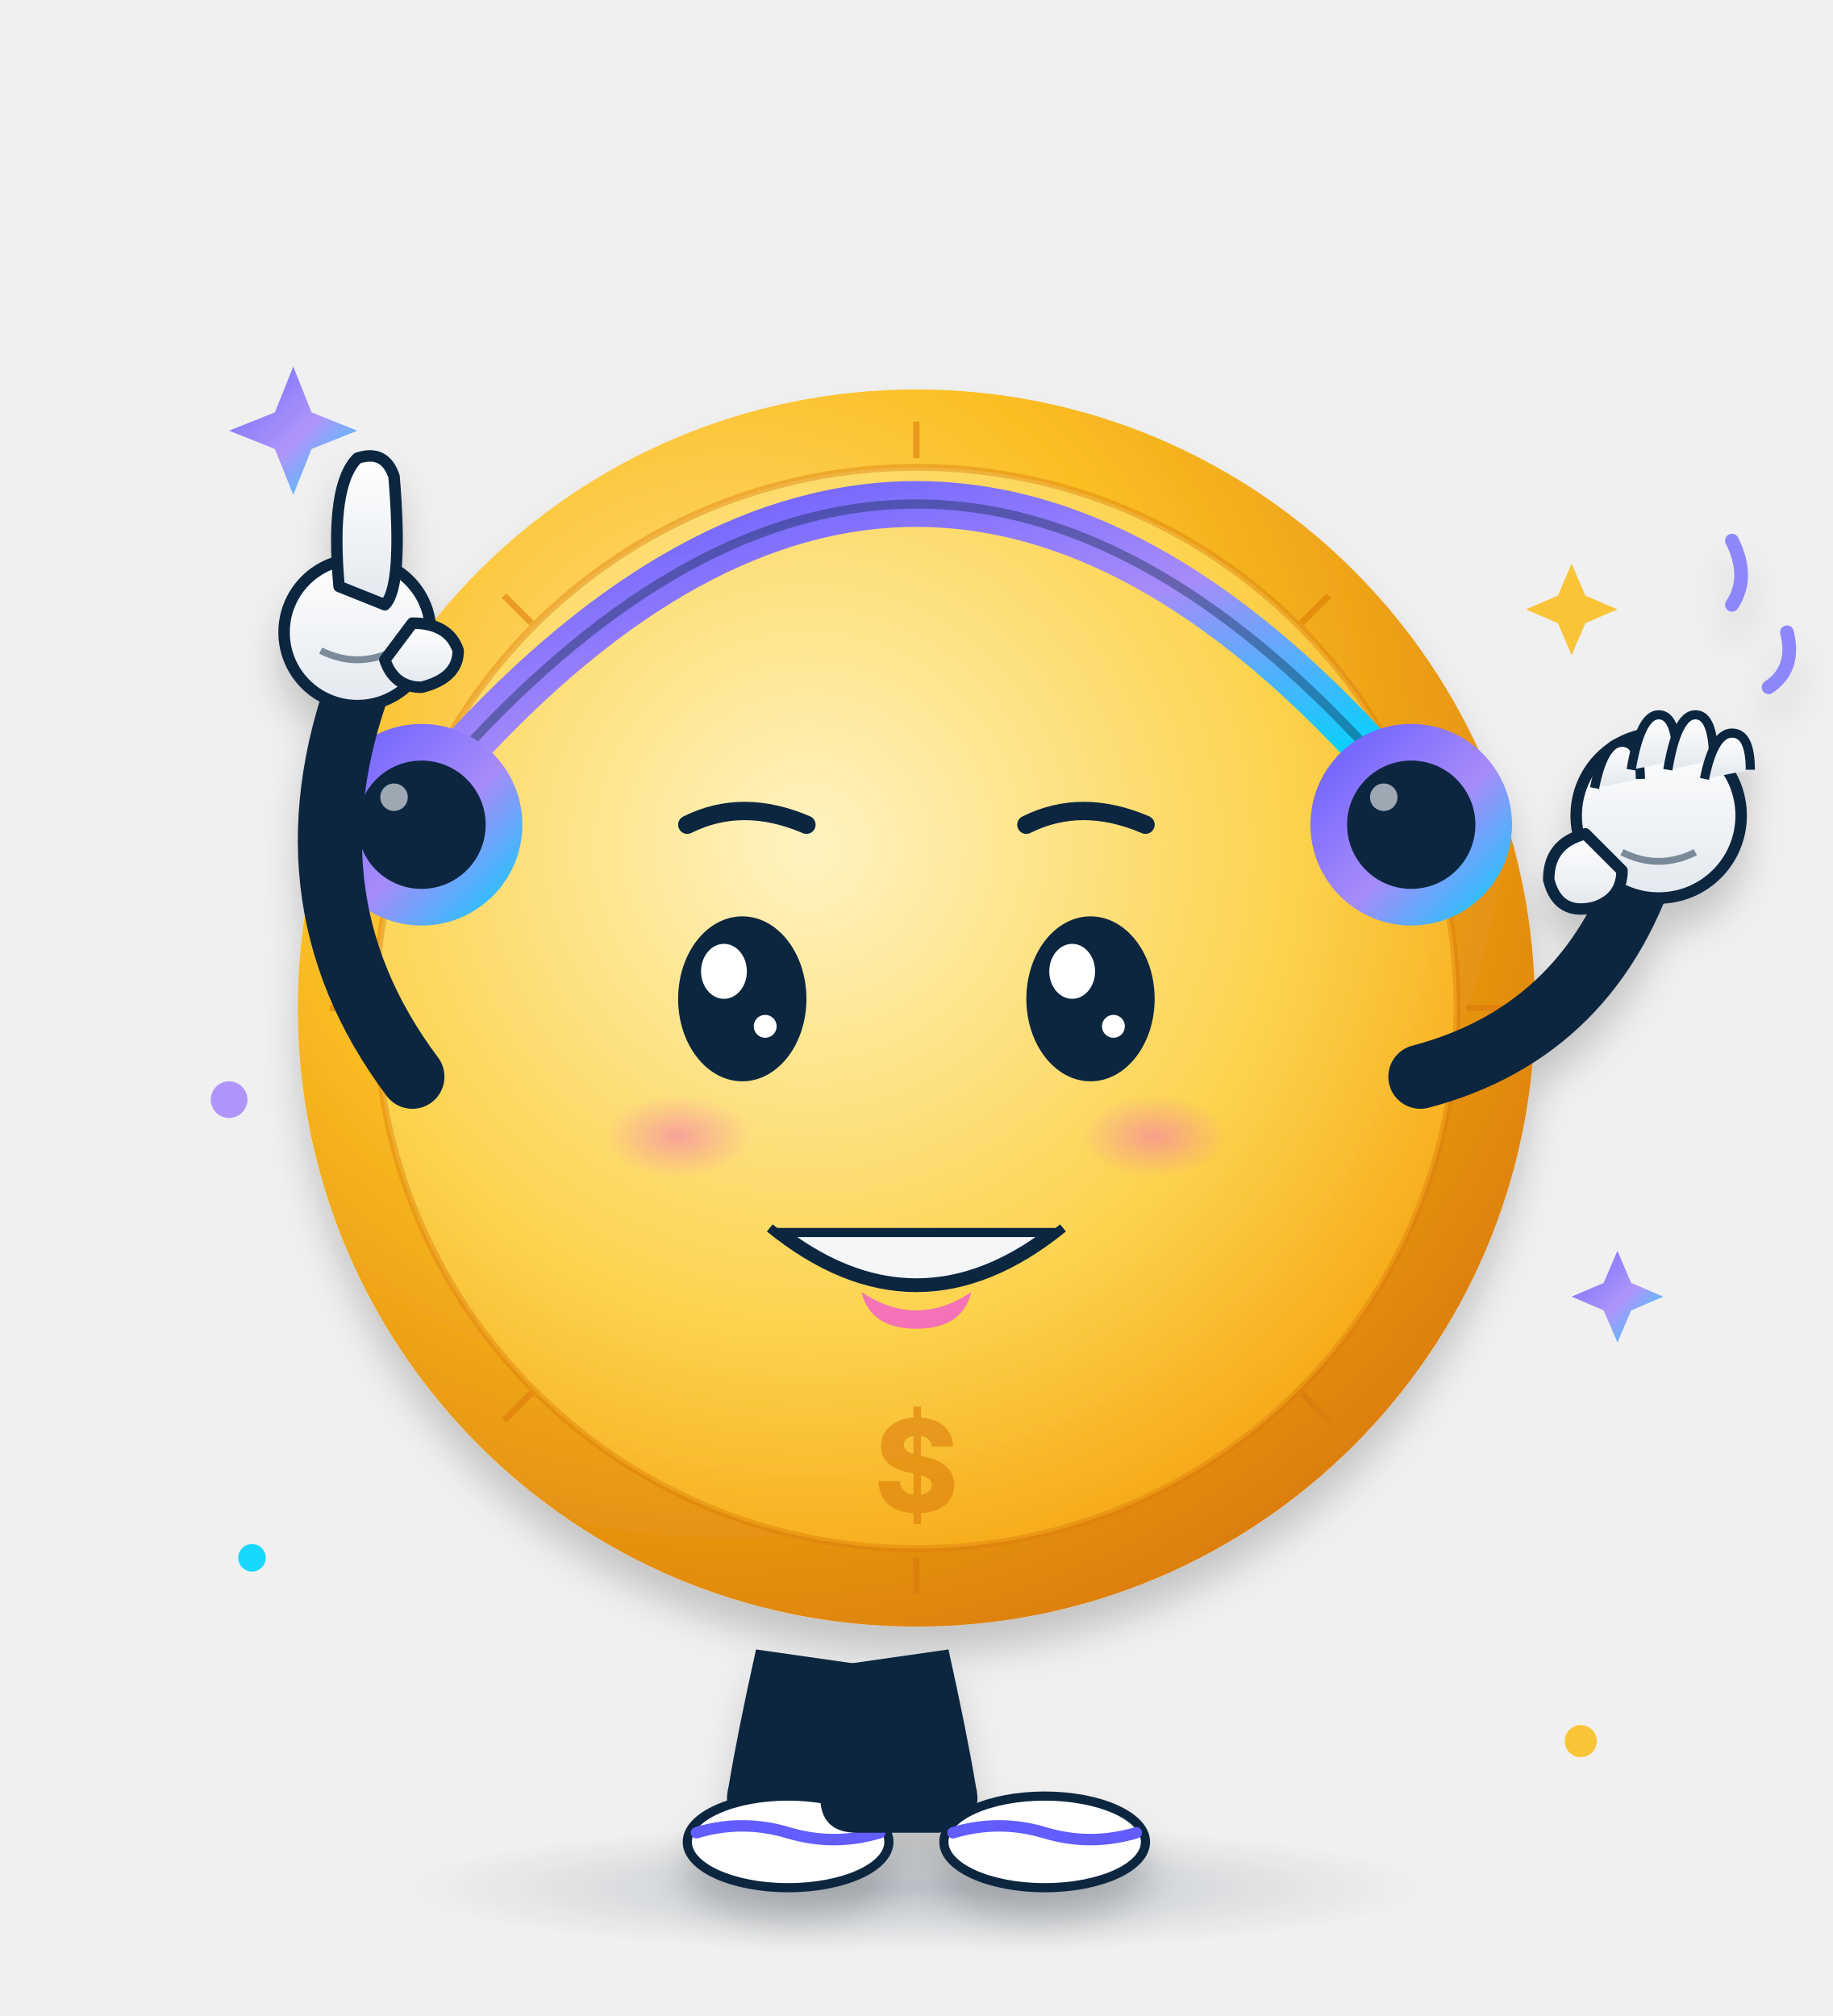
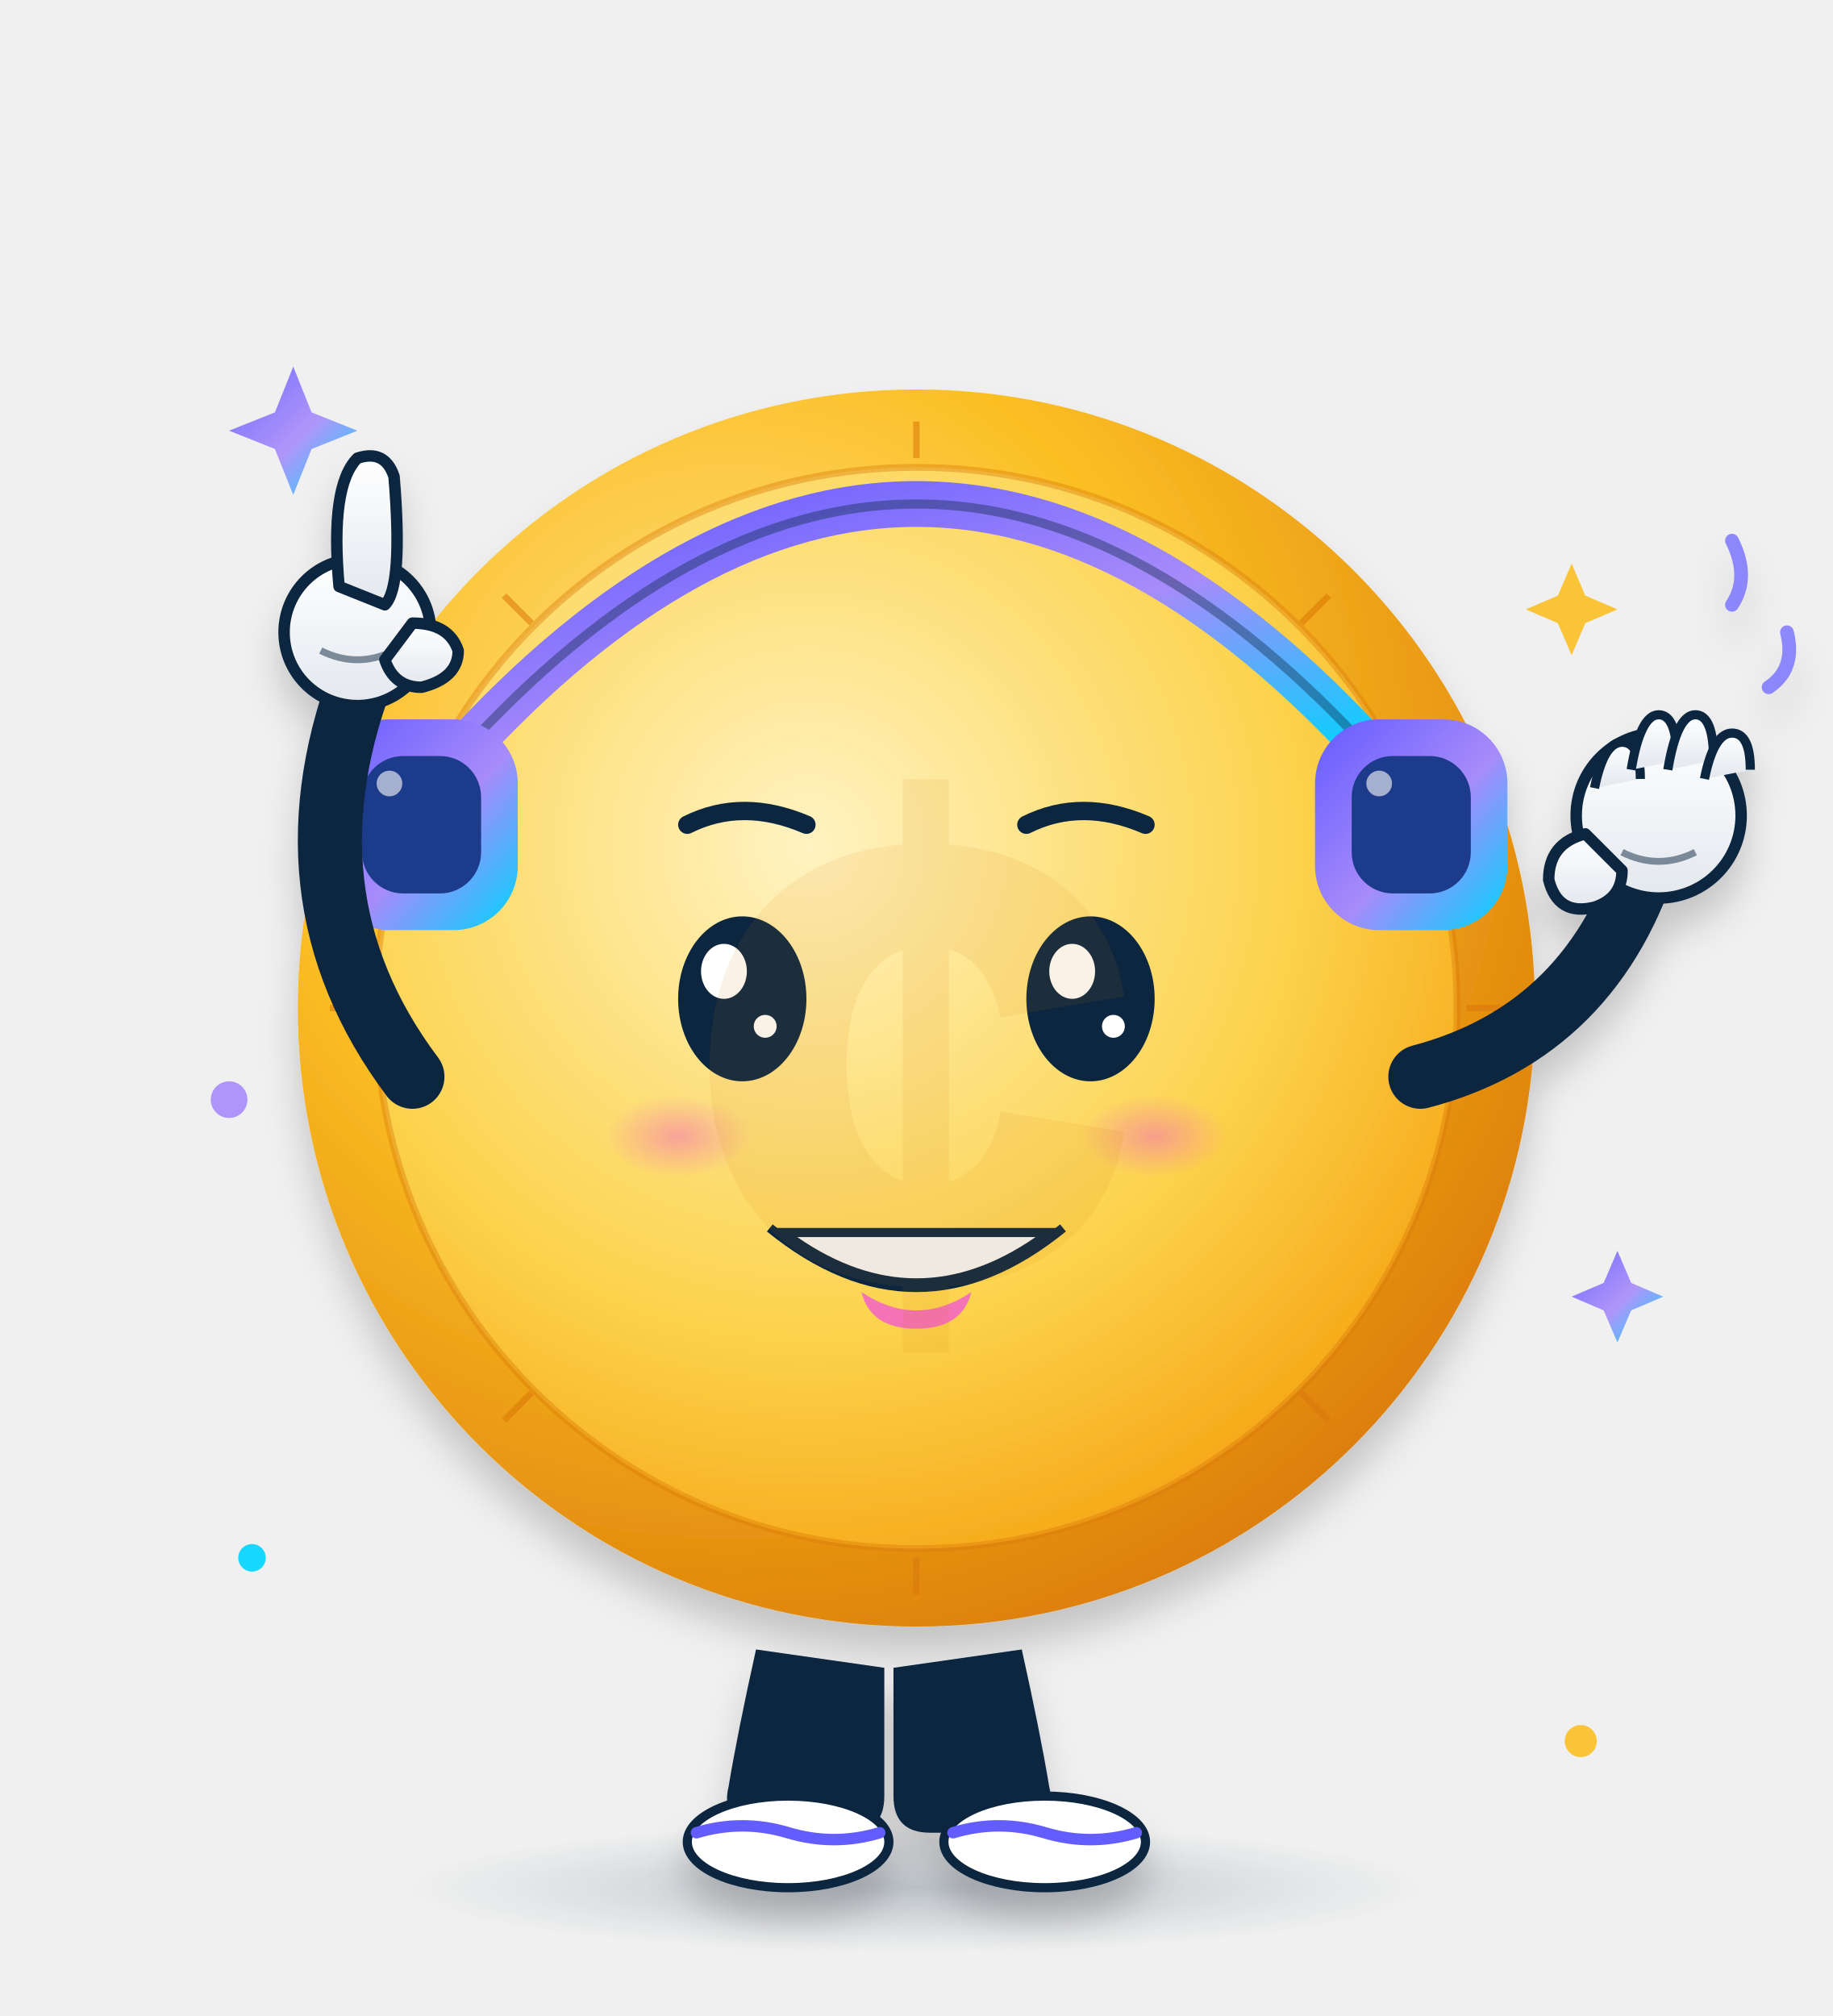
<svg xmlns="http://www.w3.org/2000/svg" viewBox="0 0 400 440" role="img" aria-label="Penny, the Learning Bank mascot">
  <defs>
    <radialGradient id="coinBody" cx="35%" cy="30%" r="80%">
      <stop offset="0%" stop-color="#FFE08A" />
      <stop offset="45%" stop-color="#FBBF24" />
      <stop offset="100%" stop-color="#D97706" />
    </radialGradient>
    <radialGradient id="coinFace" cx="40%" cy="35%" r="75%">
      <stop offset="0%" stop-color="#FFF3C2" />
      <stop offset="60%" stop-color="#FCD34D" />
      <stop offset="100%" stop-color="#F59E0B" />
    </radialGradient>
    <linearGradient id="brandGrad" x1="0%" y1="0%" x2="100%" y2="100%">
      <stop offset="0%" stop-color="#635BFF" />
      <stop offset="55%" stop-color="#A78BFA" />
      <stop offset="100%" stop-color="#00D4FF" />
    </linearGradient>
    <radialGradient id="blush" cx="50%" cy="50%" r="50%">
      <stop offset="0%" stop-color="#F472B6" stop-opacity="0.55" />
      <stop offset="100%" stop-color="#F472B6" stop-opacity="0" />
    </radialGradient>
    <radialGradient id="eyeShine" cx="30%" cy="25%" r="40%">
      <stop offset="0%" stop-color="#FFFFFF" />
      <stop offset="100%" stop-color="#0A2540" />
    </radialGradient>
    <linearGradient id="gloveGrad" x1="0%" y1="0%" x2="0%" y2="100%">
      <stop offset="0%" stop-color="#FFFFFF" />
      <stop offset="100%" stop-color="#E3E8EE" />
    </linearGradient>
    <filter id="mascotShadow" x="-20%" y="-20%" width="140%" height="140%">
      <feGaussianBlur in="SourceAlpha" stdDeviation="4" />
      <feOffset dx="0" dy="6" result="offsetblur" />
      <feComponentTransfer>
        <feFuncA type="linear" slope="0.18" />
      </feComponentTransfer>
      <feMerge>
        <feMergeNode />
        <feMergeNode in="SourceGraphic" />
      </feMerge>
    </filter>
    <radialGradient id="groundShadow" cx="50%" cy="50%" r="50%">
      <stop offset="0%" stop-color="#0A2540" stop-opacity="0.22" />
      <stop offset="100%" stop-color="#0A2540" stop-opacity="0" />
    </radialGradient>
  </defs>
  <ellipse cx="200" cy="412" rx="110" ry="14" fill="url(#groundShadow)" />
-   <g opacity="0.9">
+   <g id="layer-fx-stars" data-layer="fx-stars" opacity="0.9">
    <path d="M 60 90 l 4 -10 l 4 10 l 10 4 l -10 4 l -4 10 l -4 -10 l -10 -4 z" fill="url(#brandGrad)" />
    <path d="M 340 130 l 3 -7 l 3 7 l 7 3 l -7 3 l -3 7 l -3 -7 l -7 -3 z" fill="#FBBF24" />
    <path d="M 350 280 l 3 -7 l 3 7 l 7 3 l -7 3 l -3 7 l -3 -7 l -7 -3 z" fill="url(#brandGrad)" />
+   </g>
+   <g id="layer-fx-dots" data-layer="fx-dots" opacity="0.9">
    <circle cx="50" cy="240" r="4" fill="#A78BFA" />
    <circle cx="55" cy="340" r="3" fill="#00D4FF" />
    <circle cx="345" cy="380" r="3.5" fill="#FBBF24" />
  </g>
  <g filter="url(#mascotShadow)">
-     <path d="M 165 360 q -4 18 -6 30 q -2 8 8 10 l 18 0 q 8 0 8 -8 l 0 -28 z" fill="#0A2540" />
-     <ellipse cx="172" cy="402" rx="22" ry="10" fill="#FFFFFF" />
-     <ellipse cx="172" cy="402" rx="22" ry="10" fill="none" stroke="#0A2540" stroke-width="2" />
-     <path d="M 152 400 q 10 -3 20 0 q 10 3 20 0" fill="none" stroke="#635BFF" stroke-width="2.5" stroke-linecap="round" />
-     <path d="M 207 360 q 4 18 6 30 q 2 8 -8 10 l -18 0 q -8 0 -8 -8 l 0 -28 z" fill="#0A2540" />
-     <ellipse cx="228" cy="402" rx="22" ry="10" fill="#FFFFFF" />
-     <ellipse cx="228" cy="402" rx="22" ry="10" fill="none" stroke="#0A2540" stroke-width="2" />
-     <path d="M 208 400 q 10 -3 20 0 q 10 3 20 0" fill="none" stroke="#635BFF" stroke-width="2.5" stroke-linecap="round" />
-     <circle cx="200" cy="220" r="135" fill="url(#coinBody)" />
-     <circle cx="200" cy="220" r="118" fill="url(#coinFace)" />
-     <g stroke="#D97706" stroke-width="1.4" opacity="0.55">
-       <line x1="200" y1="92" x2="200" y2="100" />
-       <line x1="200" y1="340" x2="200" y2="348" />
-       <line x1="72" y1="220" x2="80" y2="220" />
-       <line x1="320" y1="220" x2="328" y2="220" />
-       <line x1="110" y1="130" x2="116" y2="136" />
-       <line x1="284" y1="304" x2="290" y2="310" />
-       <line x1="290" y1="130" x2="284" y2="136" />
-       <line x1="116" y1="304" x2="110" y2="310" />
+     <g id="layer-left-leg" data-layer="left-leg">
+       <path d="M 165 360 q -4 18 -6 30 q -2 8 8 10 l 18 0 q 8 0 8 -8 l 0 -28 z" fill="#0A2540" />
+       <ellipse cx="172" cy="402" rx="22" ry="10" fill="#FFFFFF" />
+       <ellipse cx="172" cy="402" rx="22" ry="10" fill="none" stroke="#0A2540" stroke-width="2" />
+       <path d="M 152 400 q 10 -3 20 0 q 10 3 20 0" fill="none" stroke="#635BFF" stroke-width="2.5" stroke-linecap="round" />
    </g>
-     <circle cx="200" cy="220" r="118" fill="none" stroke="#D97706" stroke-width="1.5" opacity="0.4" />
+     <g id="layer-right-leg" data-layer="right-leg">
+       <path d="M 223 360 q 4 18 6 30 q 2 8 -8 10 l -18 0 q -8 0 -8 -8 l 0 -28 z" fill="#0A2540" />
+       <ellipse cx="228" cy="402" rx="22" ry="10" fill="#FFFFFF" />
+       <ellipse cx="228" cy="402" rx="22" ry="10" fill="none" stroke="#0A2540" stroke-width="2" />
+       <path d="M 208 400 q 10 -3 20 0 q 10 3 20 0" fill="none" stroke="#635BFF" stroke-width="2.5" stroke-linecap="round" />
+     </g>
+     <g id="layer-body" data-layer="body">
+       <circle cx="200" cy="220" r="135" fill="url(#coinBody)" />
+       <circle cx="200" cy="220" r="118" fill="url(#coinFace)" />
+       <g stroke="#D97706" stroke-width="1.4" opacity="0.55">
+         <line x1="200" y1="92" x2="200" y2="100" />
+         <line x1="200" y1="340" x2="200" y2="348" />
+         <line x1="72" y1="220" x2="80" y2="220" />
+         <line x1="320" y1="220" x2="328" y2="220" />
+         <line x1="110" y1="130" x2="116" y2="136" />
+         <line x1="284" y1="304" x2="290" y2="310" />
+         <line x1="290" y1="130" x2="284" y2="136" />
+         <line x1="116" y1="304" x2="110" y2="310" />
+       </g>
+       <circle cx="200" cy="220" r="118" fill="none" stroke="#D97706" stroke-width="1.5" opacity="0.4" />
+     </g>
    <ellipse cx="148" cy="248" rx="16" ry="9" fill="url(#blush)" />
    <ellipse cx="252" cy="248" rx="16" ry="9" fill="url(#blush)" />
-     <path d="M 150 180 q 12 -6 26 0" fill="none" stroke="#0A2540" stroke-width="4" stroke-linecap="round" />
-     <path d="M 224 180 q 12 -6 26 0" fill="none" stroke="#0A2540" stroke-width="4" stroke-linecap="round" />
-     <ellipse cx="162" cy="218" rx="14" ry="18" fill="#0A2540" />
-     <ellipse cx="158" cy="212" rx="5" ry="6" fill="#FFFFFF" />
-     <circle cx="167" cy="224" r="2.5" fill="#FFFFFF" />
-     <ellipse cx="238" cy="218" rx="14" ry="18" fill="#0A2540" />
-     <ellipse cx="234" cy="212" rx="5" ry="6" fill="#FFFFFF" />
-     <circle cx="243" cy="224" r="2.5" fill="#FFFFFF" />
-     <path d="M 168 268 q 32 26 64 0" fill="#0A2540" stroke="#0A2540" stroke-width="2" stroke-linejoin="round" />
-     <path d="M 174 270 q 26 18 52 0" fill="#FFFFFF" opacity="0.95" />
-     <path d="M 188 282 q 12 8 24 0 q -2 8 -12 8 q -10 0 -12 -8 z" fill="#F472B6" />
-     <text x="200" y="330" text-anchor="middle" font-family="Inter, 'Inter Variable', system-ui, sans-serif" font-size="28" font-weight="800" fill="#D97706" opacity="0.55">$</text>
-     <path d="M 100 165 q 100 -110 200 0" fill="none" stroke="url(#brandGrad)" stroke-width="10" stroke-linecap="round" />
-     <path d="M 100 165 q 100 -110 200 0" fill="none" stroke="#0A2540" stroke-width="2" stroke-linecap="round" opacity="0.4" />
-     <circle cx="92" cy="180" r="22" fill="url(#brandGrad)" />
-     <circle cx="92" cy="180" r="14" fill="#0A2540" />
-     <circle cx="86" cy="174" r="3" fill="#FFFFFF" opacity="0.6" />
-     <circle cx="308" cy="180" r="22" fill="url(#brandGrad)" />
-     <circle cx="308" cy="180" r="14" fill="#0A2540" />
-     <circle cx="302" cy="174" r="3" fill="#FFFFFF" opacity="0.6" />
-     <path d="M 90 235 q -30 -40 -10 -90" fill="none" stroke="#0A2540" stroke-width="14" stroke-linecap="round" />
-     <g transform="translate(78, 138)">
-       <circle cx="0" cy="0" r="16" fill="url(#gloveGrad)" stroke="#0A2540" stroke-width="2.5" />
-       <path d="M -4 -10 q -2 -22 4 -28 q 6 -2 8 4 q 2 24 -2 28 z" fill="url(#gloveGrad)" stroke="#0A2540" stroke-width="2.5" stroke-linejoin="round" />
-       <path d="M 12 -2 q 8 0 10 6 q 0 6 -8 8 q -6 0 -8 -6 z" fill="url(#gloveGrad)" stroke="#0A2540" stroke-width="2.5" stroke-linejoin="round" />
-       <path d="M -8 4 q 8 4 16 0" fill="none" stroke="#0A2540" stroke-width="1.5" opacity="0.5" />
+     <g id="layer-left-eyebrow" data-layer="left-eyebrow">
+       <path d="M 150 180 q 12 -6 26 0" fill="none" stroke="#0A2540" stroke-width="4" stroke-linecap="round" />
    </g>
-     <path d="M 310 235 q 38 -10 50 -50" fill="none" stroke="#0A2540" stroke-width="14" stroke-linecap="round" />
-     <g transform="translate(362, 178)">
-       <circle cx="0" cy="0" r="18" fill="url(#gloveGrad)" stroke="#0A2540" stroke-width="2.5" />
-       <path d="M -14 -6 q 2 -10 6 -10 q 4 0 4 8" fill="url(#gloveGrad)" stroke="#0A2540" stroke-width="2" />
-       <path d="M -6 -10 q 2 -12 6 -12 q 4 0 4 10" fill="url(#gloveGrad)" stroke="#0A2540" stroke-width="2" />
-       <path d="M 2 -10 q 2 -12 6 -12 q 4 0 4 10" fill="url(#gloveGrad)" stroke="#0A2540" stroke-width="2" />
-       <path d="M 10 -8 q 2 -10 6 -10 q 4 0 4 8" fill="url(#gloveGrad)" stroke="#0A2540" stroke-width="2" />
-       <path d="M -16 4 q -8 2 -8 10 q 2 8 10 6 q 6 -2 6 -8 z" fill="url(#gloveGrad)" stroke="#0A2540" stroke-width="2.5" stroke-linejoin="round" />
-       <path d="M -8 8 q 8 4 16 0" fill="none" stroke="#0A2540" stroke-width="1.5" opacity="0.5" />
+     <g id="layer-right-eyebrow" data-layer="right-eyebrow">
+       <path d="M 224 180 q 12 -6 26 0" fill="none" stroke="#0A2540" stroke-width="4" stroke-linecap="round" />
    </g>
-     <g stroke="#635BFF" stroke-width="3" stroke-linecap="round" opacity="0.7" fill="none">
+     <g id="layer-left-eye" data-layer="left-eye">
+       <ellipse cx="162" cy="218" rx="14" ry="18" fill="#0A2540" />
+       <ellipse cx="158" cy="212" rx="5" ry="6" fill="#FFFFFF" />
+       <circle cx="167" cy="224" r="2.5" fill="#FFFFFF" />
+     </g>
+     <g id="layer-right-eye" data-layer="right-eye">
+       <ellipse cx="238" cy="218" rx="14" ry="18" fill="#0A2540" />
+       <ellipse cx="234" cy="212" rx="5" ry="6" fill="#FFFFFF" />
+       <circle cx="243" cy="224" r="2.5" fill="#FFFFFF" />
+     </g>
+     <g id="layer-mouth" data-layer="mouth">
+       <path d="M 168 268 q 32 26 64 0" fill="#0A2540" stroke="#0A2540" stroke-width="2" stroke-linejoin="round" />
+       <path d="M 174 270 q 26 18 52 0" fill="#FFFFFF" opacity="0.95" />
+       <path d="M 188 282 q 12 8 24 0 q -2 8 -12 8 q -10 0 -12 -8 z" fill="#F472B6" />
+     </g>
+     <text x="200" y="230" text-anchor="middle" dominant-baseline="middle" font-family="Inter, 'Inter Variable', system-ui, sans-serif" font-size="172" font-weight="800" fill="#D97706" opacity="0.10">¢</text>
+     <g id="layer-headphones" data-layer="headphones">
+       <path d="M 100 165 q 100 -110 200 0" fill="none" stroke="url(#brandGrad)" stroke-width="10" stroke-linecap="round" />
+       <path d="M 100 165 q 100 -110 200 0" fill="none" stroke="#0A2540" stroke-width="2" stroke-linecap="round" opacity="0.4" />
+       <rect x="71" y="157" width="42" height="46" rx="14" fill="url(#brandGrad)" />
+       <rect x="79" y="165" width="26" height="30" rx="9" fill="#1E3A8A" />
+       <circle cx="85" cy="171" r="2.8" fill="#FFFFFF" opacity="0.6" />
+       <rect x="287" y="157" width="42" height="46" rx="14" fill="url(#brandGrad)" />
+       <rect x="295" y="165" width="26" height="30" rx="9" fill="#1E3A8A" />
+       <circle cx="301" cy="171" r="2.8" fill="#FFFFFF" opacity="0.6" />
+     </g>
+     <g id="layer-left-arm" data-layer="left-arm">
+       <path d="M 90 235 q -30 -40 -10 -90" fill="none" stroke="#0A2540" stroke-width="14" stroke-linecap="round" />
+       <g transform="translate(78, 138)">
+         <circle cx="0" cy="0" r="16" fill="url(#gloveGrad)" stroke="#0A2540" stroke-width="2.5" />
+         <path d="M -4 -10 q -2 -22 4 -28 q 6 -2 8 4 q 2 24 -2 28 z" fill="url(#gloveGrad)" stroke="#0A2540" stroke-width="2.5" stroke-linejoin="round" />
+         <path d="M 12 -2 q 8 0 10 6 q 0 6 -8 8 q -6 0 -8 -6 z" fill="url(#gloveGrad)" stroke="#0A2540" stroke-width="2.5" stroke-linejoin="round" />
+         <path d="M -8 4 q 8 4 16 0" fill="none" stroke="#0A2540" stroke-width="1.5" opacity="0.5" />
+       </g>
+     </g>
+     <g id="layer-right-arm" data-layer="right-arm">
+       <path d="M 310 235 q 38 -10 50 -50" fill="none" stroke="#0A2540" stroke-width="14" stroke-linecap="round" />
+       <g transform="translate(362, 178)">
+         <circle cx="0" cy="0" r="18" fill="url(#gloveGrad)" stroke="#0A2540" stroke-width="2.5" />
+         <path d="M -14 -6 q 2 -10 6 -10 q 4 0 4 8" fill="url(#gloveGrad)" stroke="#0A2540" stroke-width="2" />
+         <path d="M -6 -10 q 2 -12 6 -12 q 4 0 4 10" fill="url(#gloveGrad)" stroke="#0A2540" stroke-width="2" />
+         <path d="M 2 -10 q 2 -12 6 -12 q 4 0 4 10" fill="url(#gloveGrad)" stroke="#0A2540" stroke-width="2" />
+         <path d="M 10 -8 q 2 -10 6 -10 q 4 0 4 8" fill="url(#gloveGrad)" stroke="#0A2540" stroke-width="2" />
+         <path d="M -16 4 q -8 2 -8 10 q 2 8 10 6 q 6 -2 6 -8 z" fill="url(#gloveGrad)" stroke="#0A2540" stroke-width="2.5" stroke-linejoin="round" />
+         <path d="M -8 8 q 8 4 16 0" fill="none" stroke="#0A2540" stroke-width="1.5" opacity="0.5" />
+       </g>
+     </g>
+     <g id="layer-fx-motion-lines" data-layer="fx-motion-lines" stroke="#635BFF" stroke-width="3" stroke-linecap="round" opacity="0.7" fill="none">
      <path d="M 386 150 q 6 -4 4 -12" />
      <path d="M 378 132 q 4 -6 0 -14" />
    </g>
  </g>
</svg>
